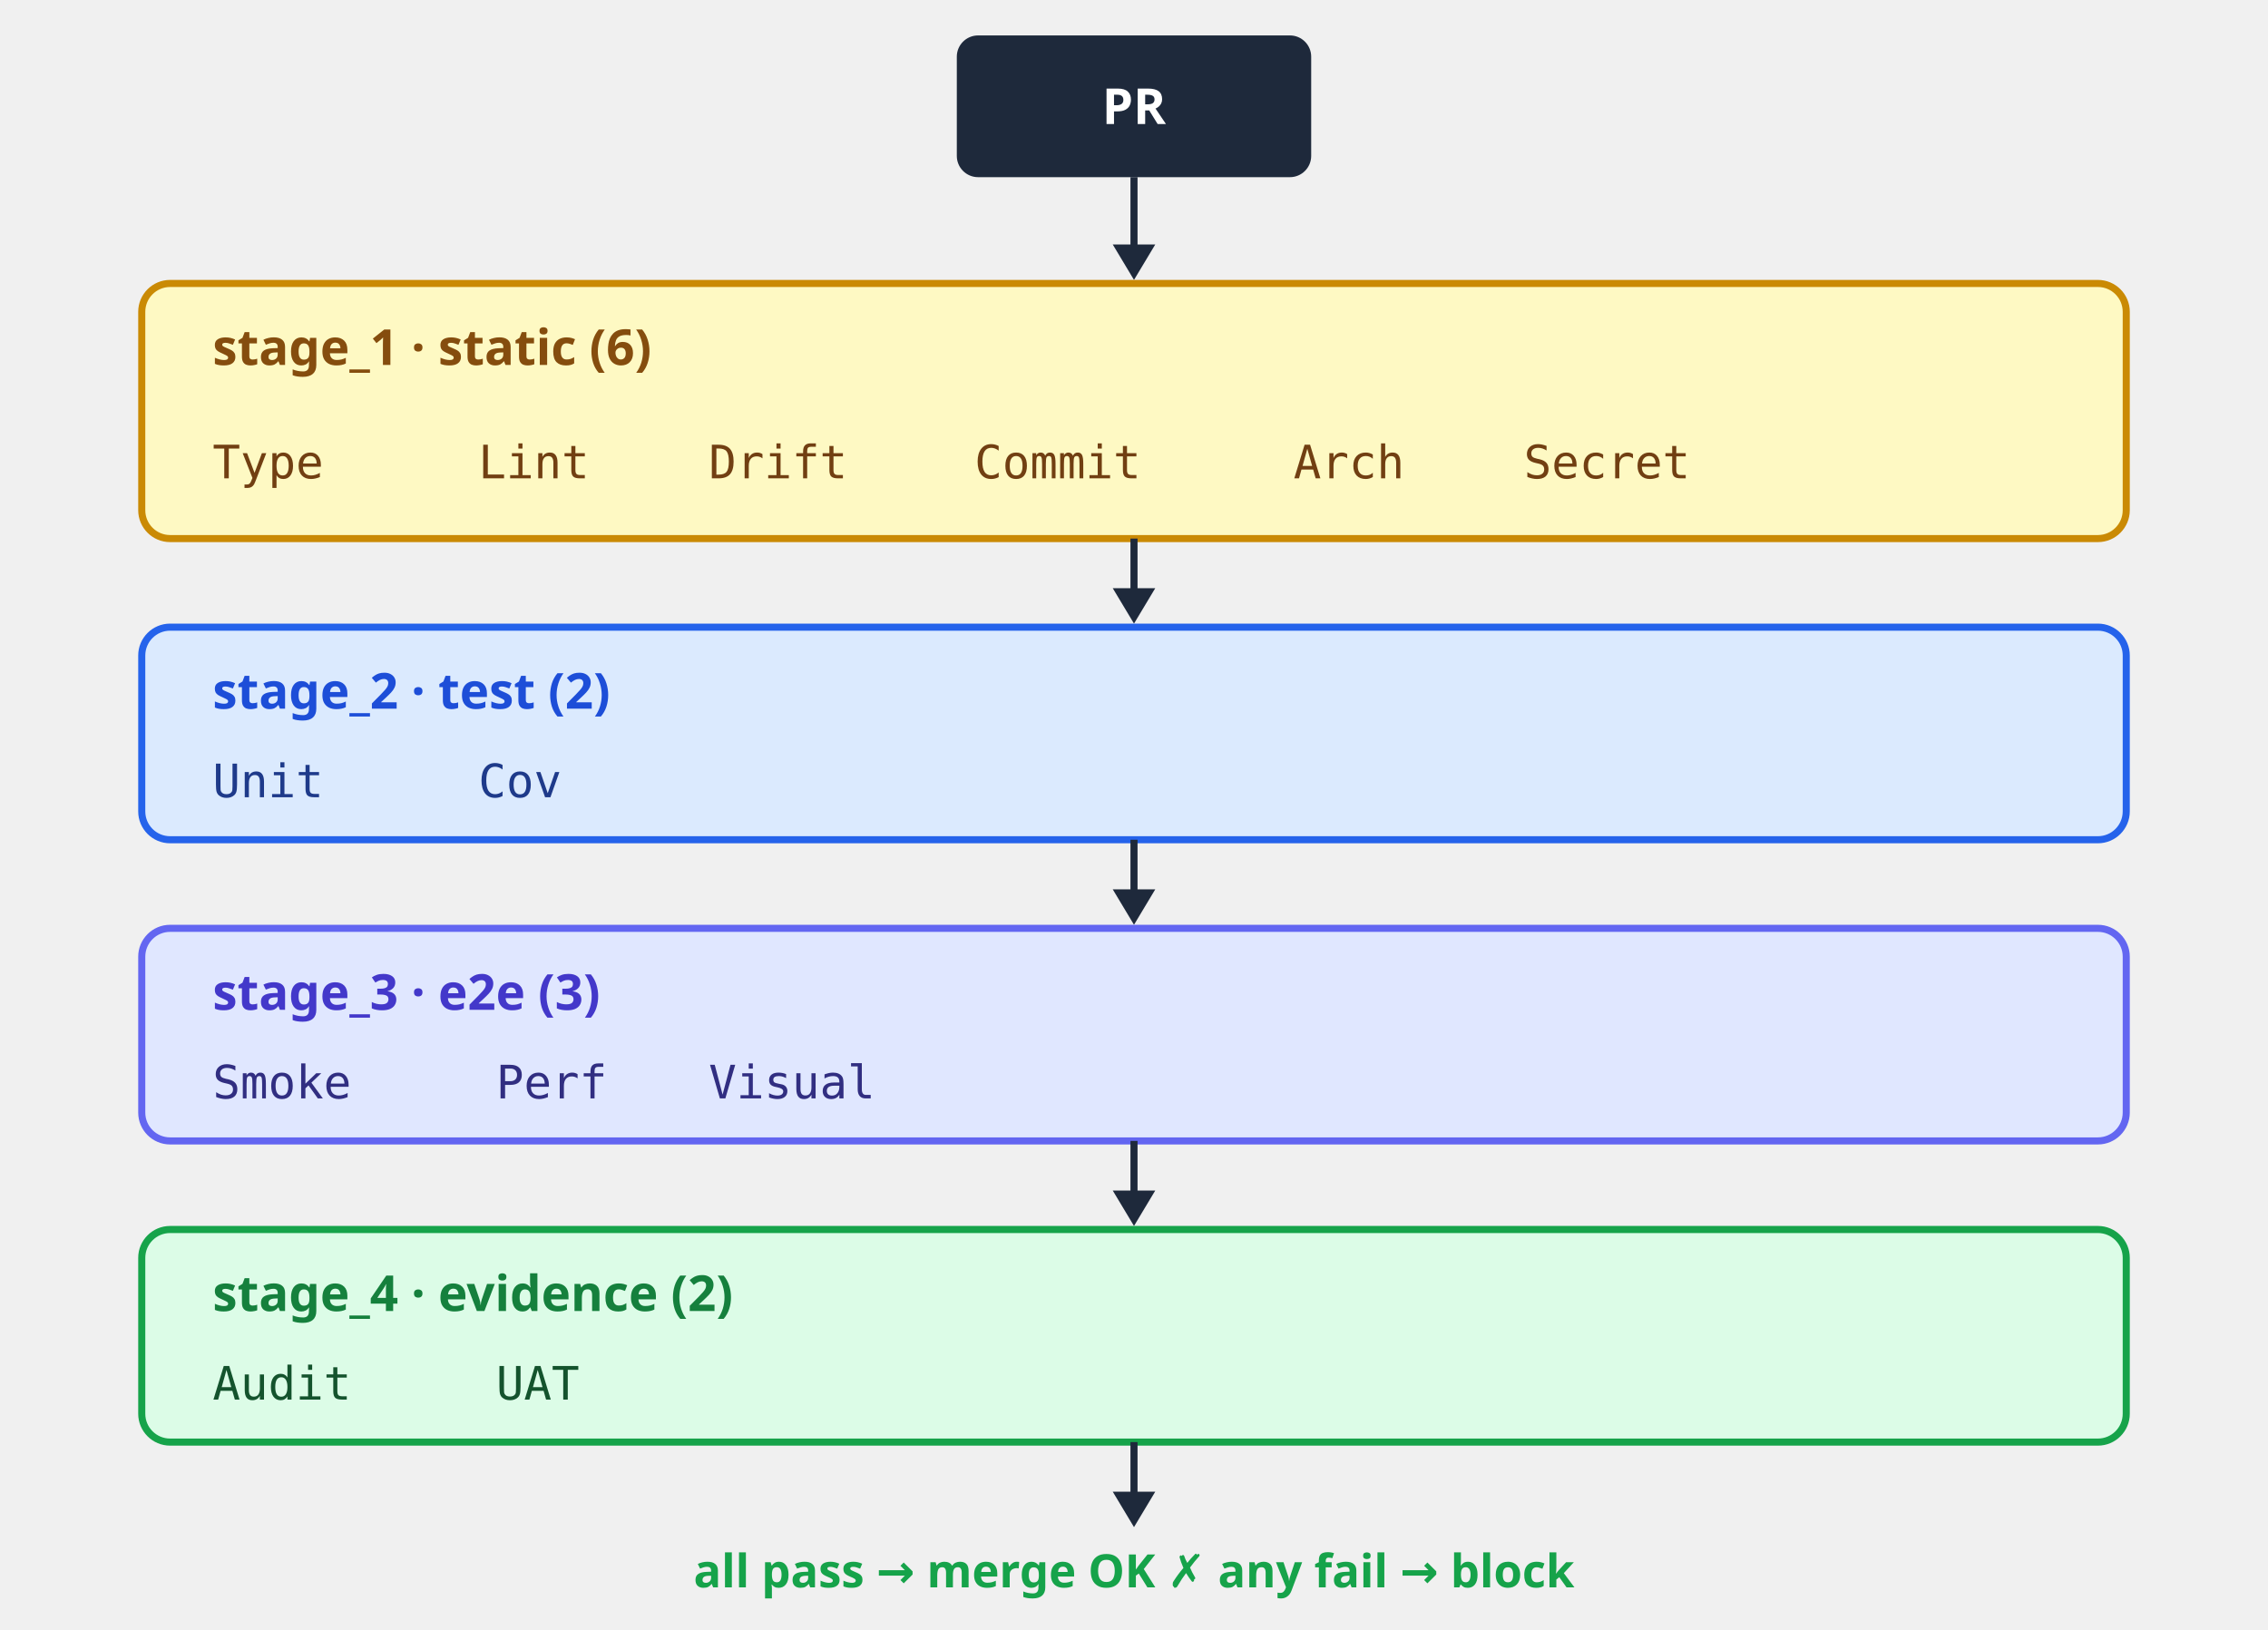
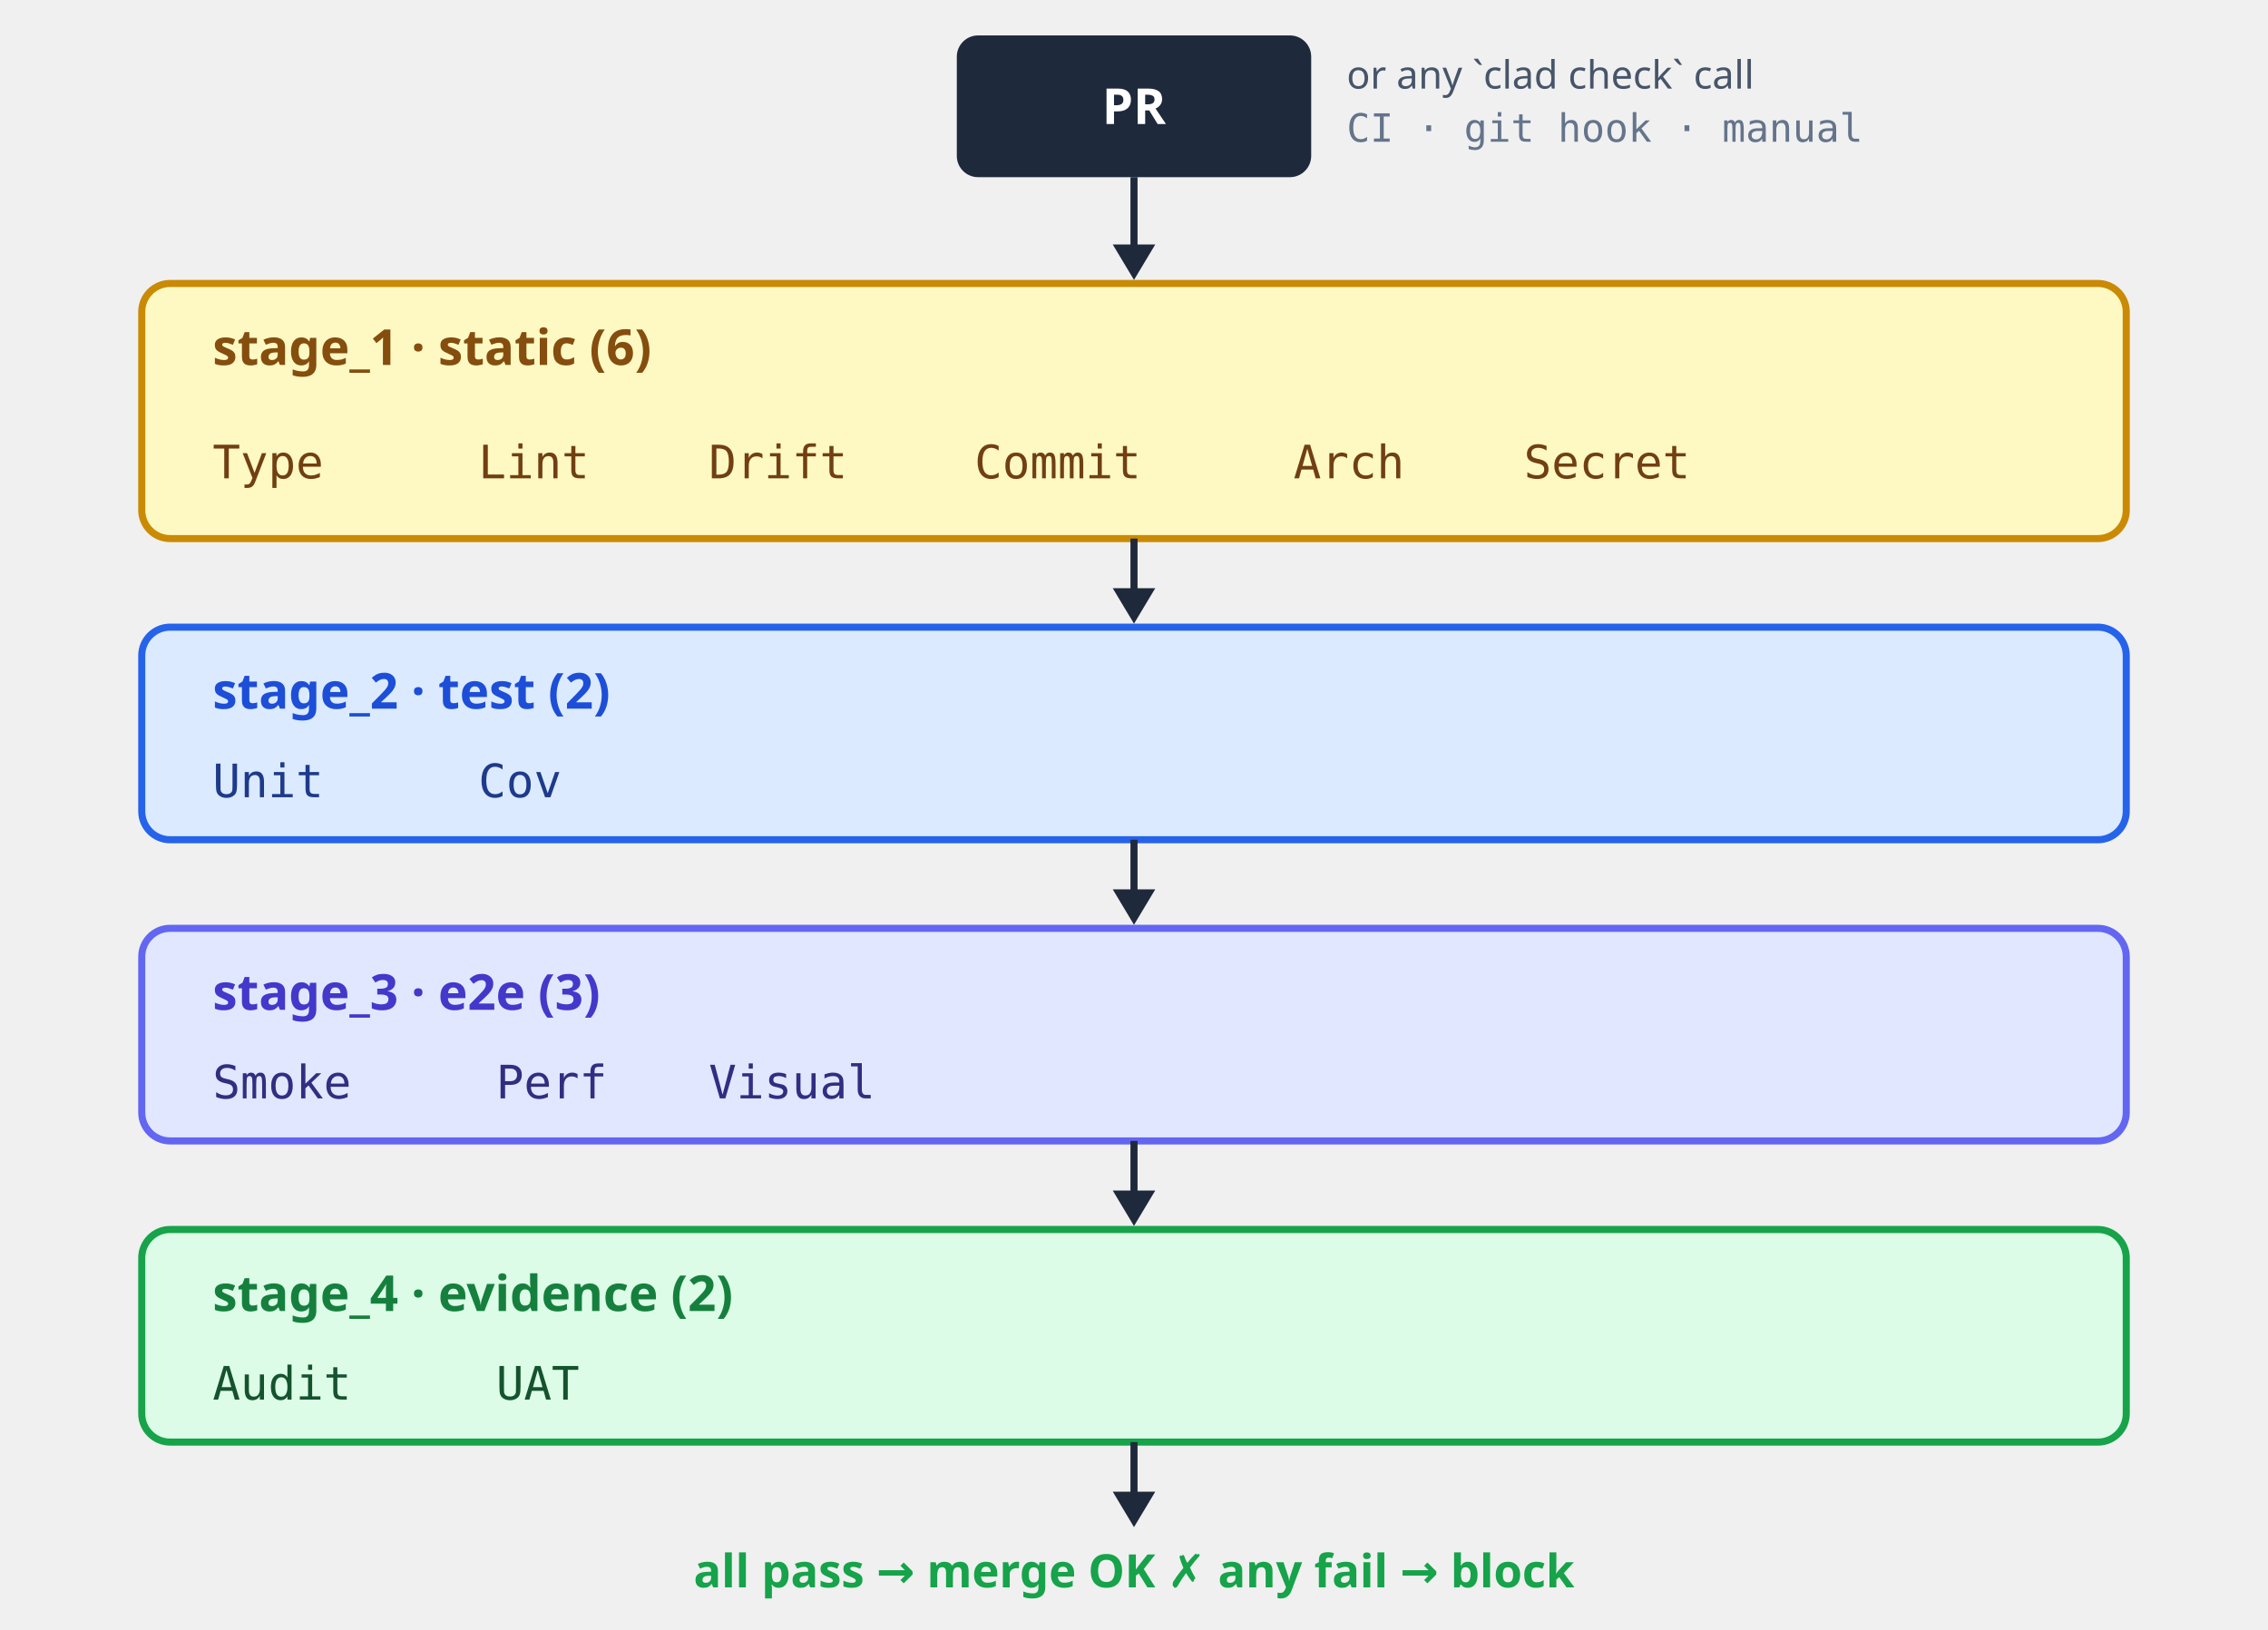
<svg xmlns="http://www.w3.org/2000/svg" width="640" height="460" viewBox="0 0 640 460" role="img" aria-labelledby="iron-law-title">
  <rect x="270" y="10" width="100" height="40" rx="6" fill="#1e293b" />
  <text x="320" y="35" font-family="sans-serif" font-size="14" font-weight="700" fill="#ffffff" text-anchor="middle">PR</text>
+   <text x="380" y="25" font-family="sans-serif" font-size="11" fill="#475569">or any `clad check` call</text>
+   <text x="380" y="40" font-family="monospace" font-size="11" fill="#64748b">CI · git hook · manual</text>
  <line x1="320" y1="50" x2="320" y2="75" stroke="#1e293b" stroke-width="2" />
  <polygon points="314,69 320,79 326,69" fill="#1e293b" />
  <rect x="40" y="80" width="560" height="72" rx="8" fill="#fef9c3" stroke="#ca8a04" stroke-width="2" />
  <text x="60" y="103" font-family="sans-serif" font-size="14" font-weight="700" fill="#854d0e">stage_1 · static  (6)</text>
  <g font-family="monospace" font-size="13" fill="#713f12">
    <text x="60" y="135">Type</text>
    <text x="135" y="135">Lint</text>
    <text x="200" y="135">Drift</text>
    <text x="275" y="135">Commit</text>
    <text x="365" y="135">Arch</text>
    <text x="430" y="135">Secret</text>
  </g>
  <line x1="320" y1="152" x2="320" y2="172" stroke="#1e293b" stroke-width="2" />
  <polygon points="314,166 320,176 326,166" fill="#1e293b" />
  <rect x="40" y="177" width="560" height="60" rx="8" fill="#dbeafe" stroke="#2563eb" stroke-width="2" />
  <text x="60" y="200" font-family="sans-serif" font-size="14" font-weight="700" fill="#1d4ed8">stage_2 · test  (2)</text>
  <g font-family="monospace" font-size="13" fill="#1e3a8a">
    <text x="60" y="225">Unit</text>
    <text x="135" y="225">Cov</text>
  </g>
  <line x1="320" y1="237" x2="320" y2="257" stroke="#1e293b" stroke-width="2" />
  <polygon points="314,251 320,261 326,251" fill="#1e293b" />
  <rect x="40" y="262" width="560" height="60" rx="8" fill="#e0e7ff" stroke="#6366f1" stroke-width="2" />
  <text x="60" y="285" font-family="sans-serif" font-size="14" font-weight="700" fill="#4338ca">stage_3 · e2e  (3)</text>
  <g font-family="monospace" font-size="13" fill="#312e81">
    <text x="60" y="310">Smoke</text>
    <text x="140" y="310">Perf</text>
    <text x="200" y="310">Visual</text>
  </g>
  <line x1="320" y1="322" x2="320" y2="342" stroke="#1e293b" stroke-width="2" />
  <polygon points="314,336 320,346 326,336" fill="#1e293b" />
  <rect x="40" y="347" width="560" height="60" rx="8" fill="#dcfce7" stroke="#16a34a" stroke-width="2" />
  <text x="60" y="370" font-family="sans-serif" font-size="14" font-weight="700" fill="#15803d">stage_4 · evidence  (2)</text>
  <g font-family="monospace" font-size="13" fill="#14532d">
    <text x="60" y="395">Audit</text>
    <text x="140" y="395">UAT</text>
  </g>
  <line x1="320" y1="407" x2="320" y2="427" stroke="#1e293b" stroke-width="2" />
  <polygon points="314,421 320,431 326,421" fill="#1e293b" />
  <text x="320" y="448" font-family="sans-serif" font-size="13" font-weight="700" fill="#16a34a" text-anchor="middle">all pass → merge OK    ✗    any fail → block</text>
</svg>
